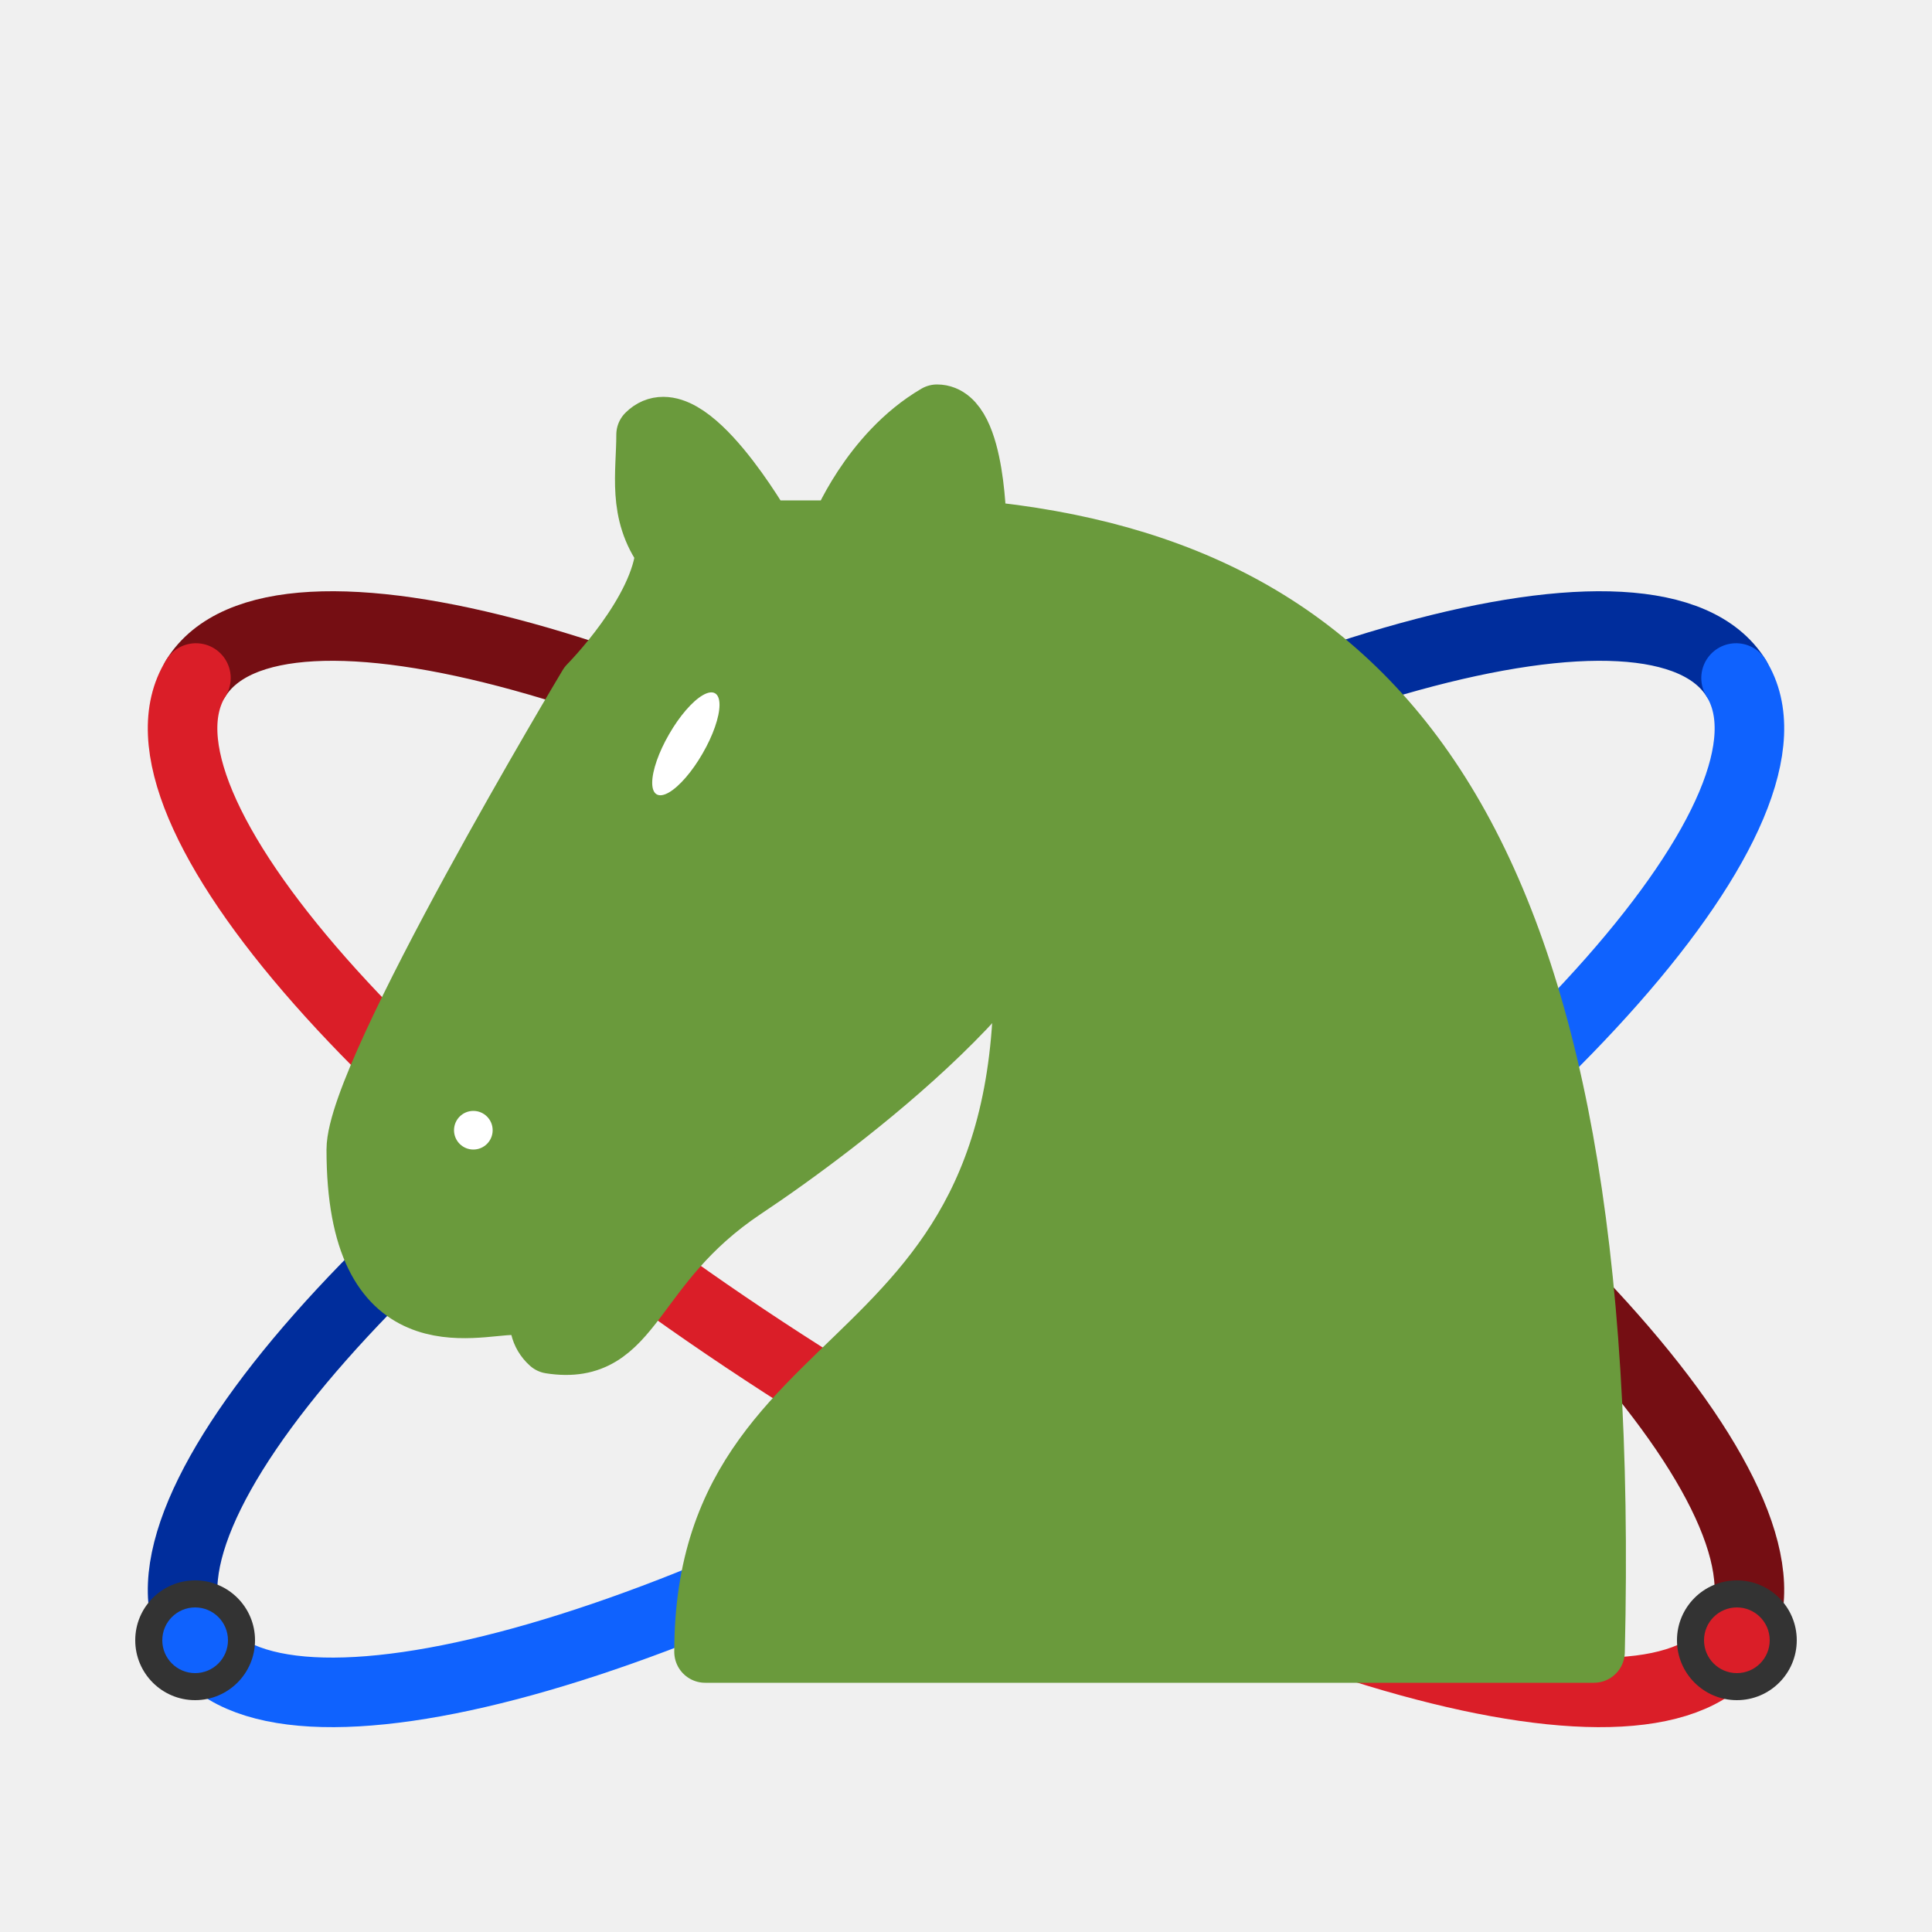
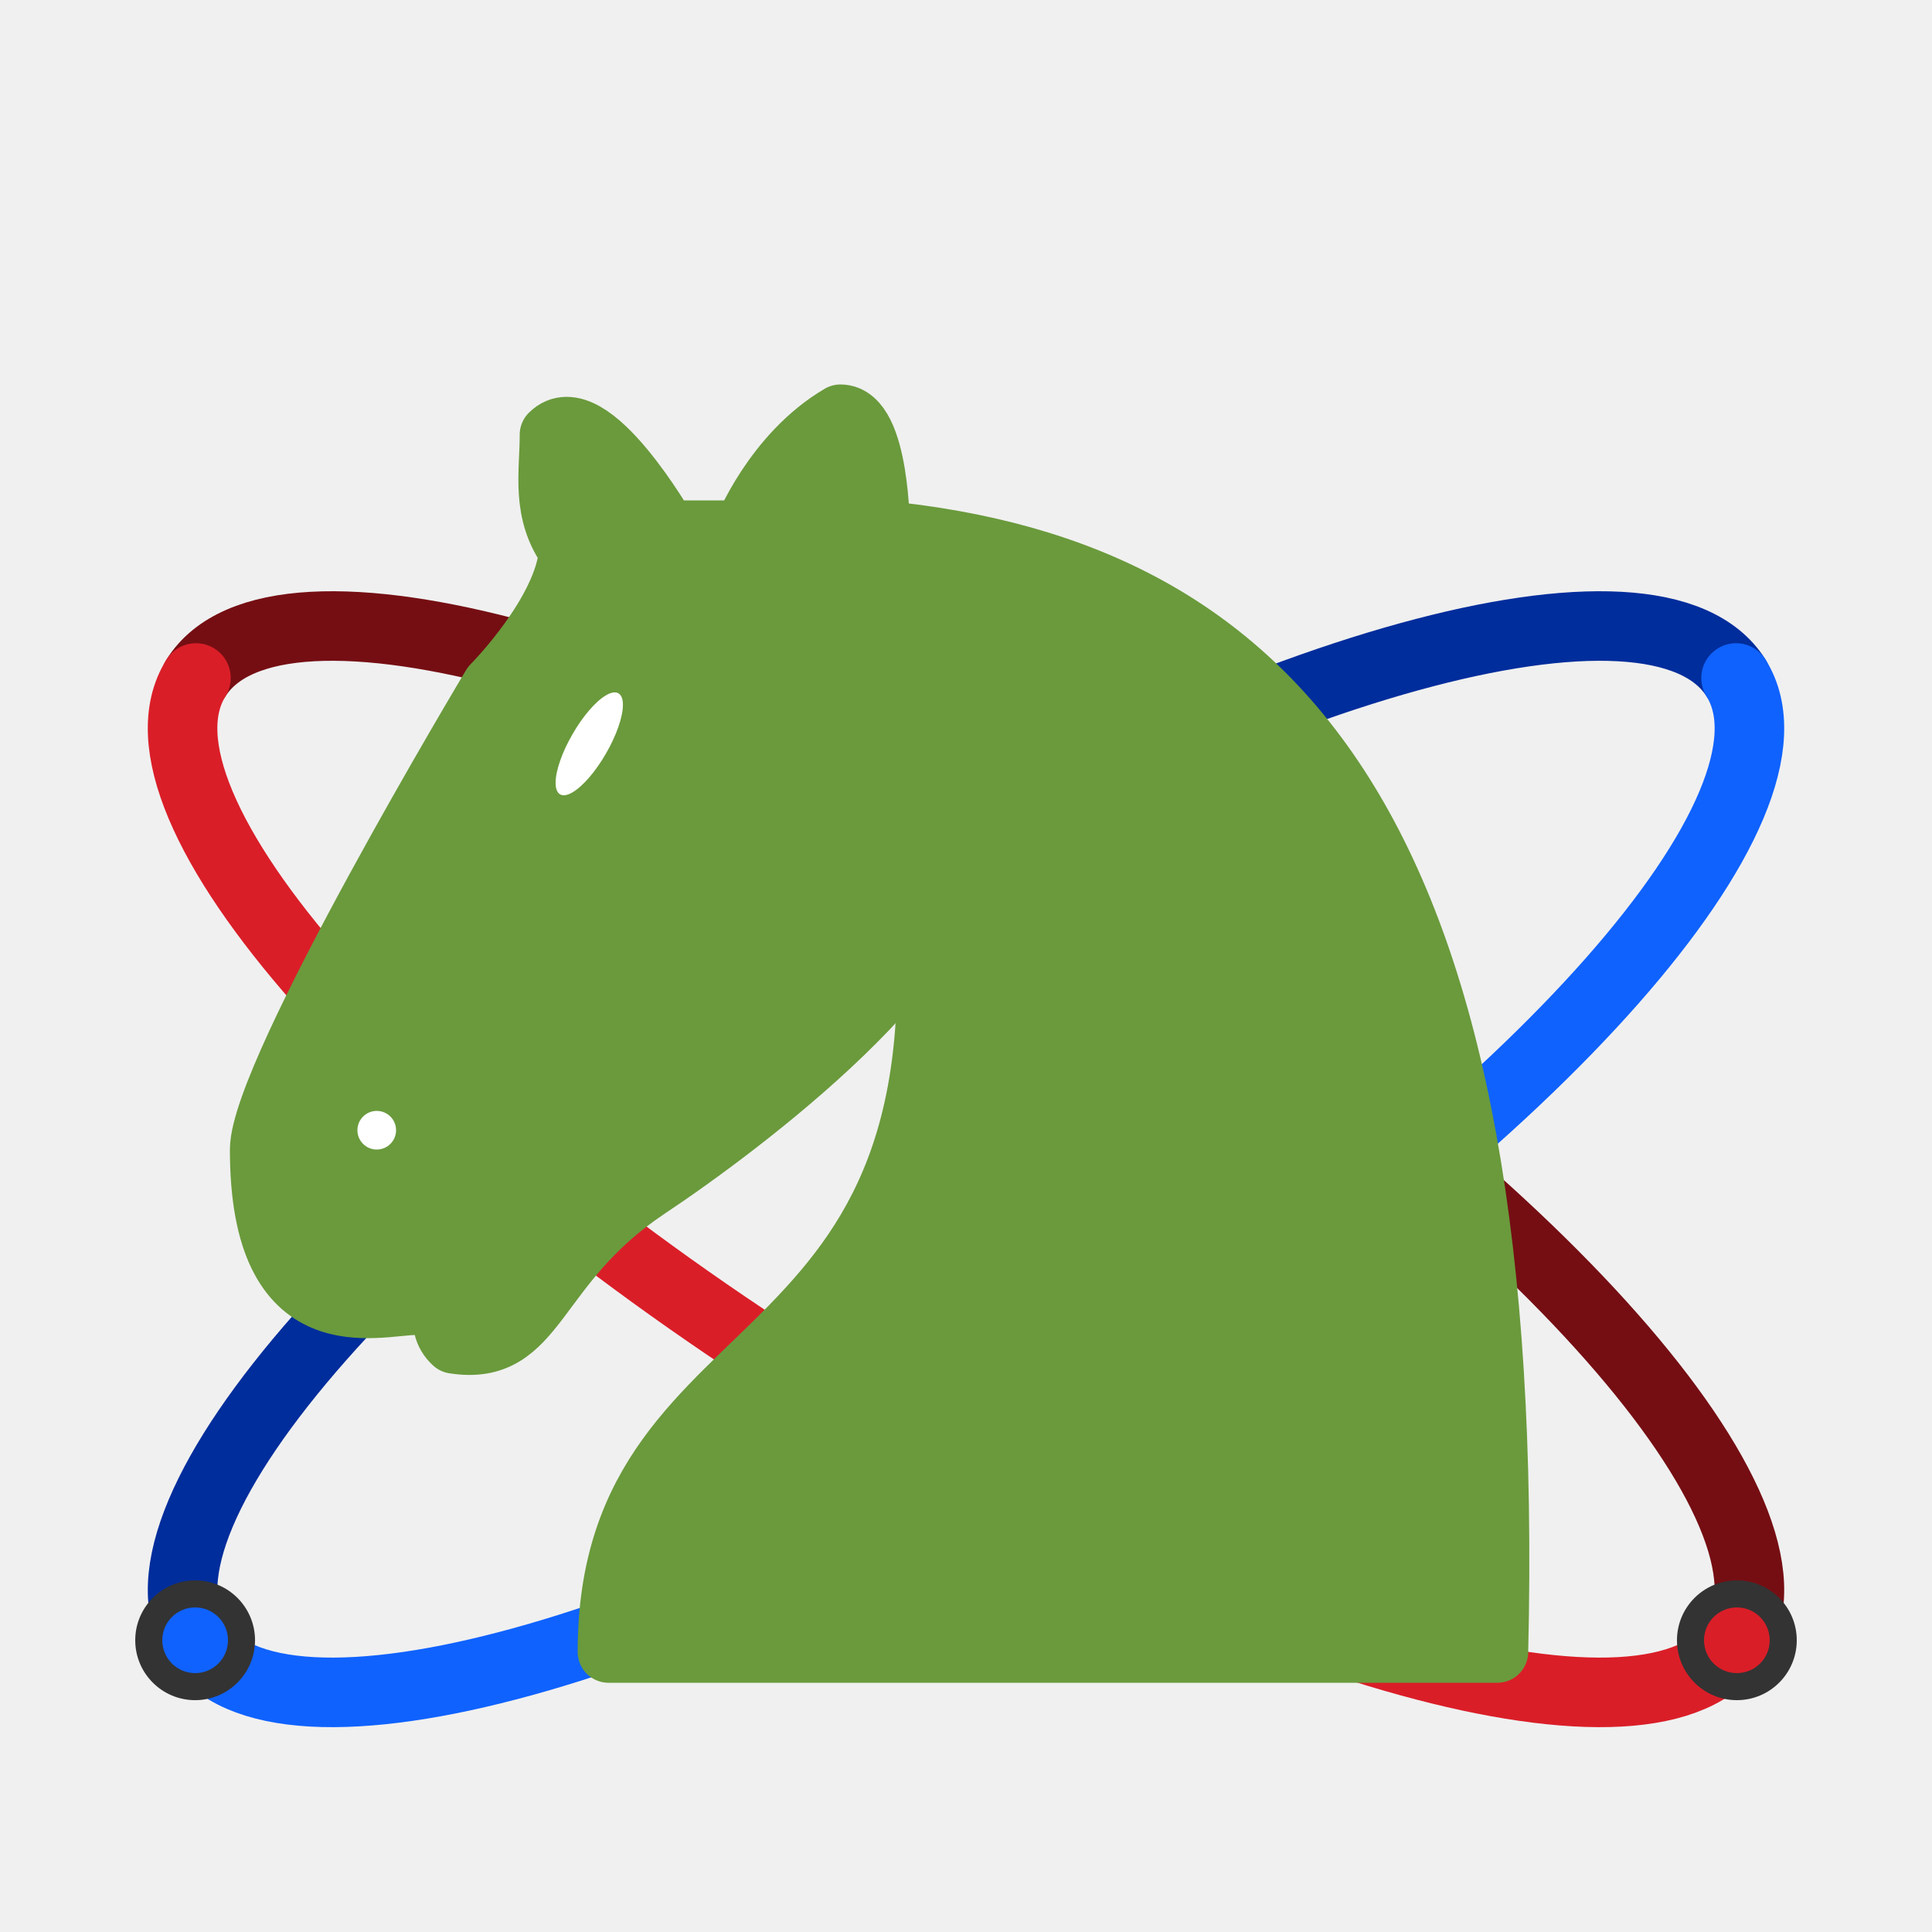
<svg xmlns="http://www.w3.org/2000/svg" viewBox="0 0 100 100">
  <path d="M-47 0 A47 14 0 0 1 47 0" fill="none" stroke="#002d9c" stroke-width="3.6" stroke-linecap="round" transform="translate(50 60) rotate(-32)" />
  <path d="M-47 0 A47 14 0 0 1 47 0" fill="none" stroke="#750e13" stroke-width="3.6" stroke-linecap="round" transform="translate(50 60) rotate(32)" />
  <path d="M-47 0 A47 14 0 0 0 47 0" fill="none" stroke="#0f62fe" stroke-width="3.6" stroke-linecap="round" transform="translate(50 60) rotate(-32)" />
  <path d="M-47 0 A47 14 0 0 0 47 0" fill="none" stroke="#da1e28" stroke-width="3.6" stroke-linecap="round" transform="translate(50 60) rotate(32)" />
  <circle cx="10.1" cy="84.9" r="3.1" fill="#333" />
  <circle cx="10.1" cy="84.9" r="1.7" fill="#0f62fe" />
  <circle cx="89.9" cy="84.9" r="3.1" fill="#333" />
  <circle cx="89.9" cy="84.9" r="1.7" fill="#da1e28" />
-   <g transform="translate(6.50 7.50) scale(2.0)" fill="#6a9a3c" stroke="#6a9a3c" stroke-width="1.6" stroke-linejoin="round" stroke-linecap="round">
+   <g transform="translate(1.50 7.50) scale(2.0)" fill="#6a9a3c" stroke="#6a9a3c" stroke-width="1.6" stroke-linejoin="round" stroke-linecap="round">
    <path d="M22 10c10.5 1 16.5 8 16 29H15c0-9 10-6.5 8-21" />
    <path d="M24 18c.38 2.91-5.55 7.37-8 9-3 2-2.82 4.34-5 4-1.042-.94 1.41-3.04 0-3-1 0 .19 1.23-1 2-1 0-4.003 1-4-4 0-2 6-12 6-12s1.89-1.9 2-3.5c-.73-.994-.5-2-.5-3 1-1 3 2.5 3 2.5h2s.78-1.992 2.5-3c1 0 1 3 1 3" />
  </g>
-   <g transform="translate(6.50 7.50) scale(2.0)" fill="#ffffff">
+   <g transform="translate(1.50 7.50) scale(2.0)" fill="#ffffff">
    <path d="M9.5 25.5a.5.5 0 1 1-1 0 .5.5 0 1 1 1 0m5.433-9.75a.5 1.5 30 1 1-.866-.5.5 1.5 30 1 1 .866.5" />
  </g>
</svg>
